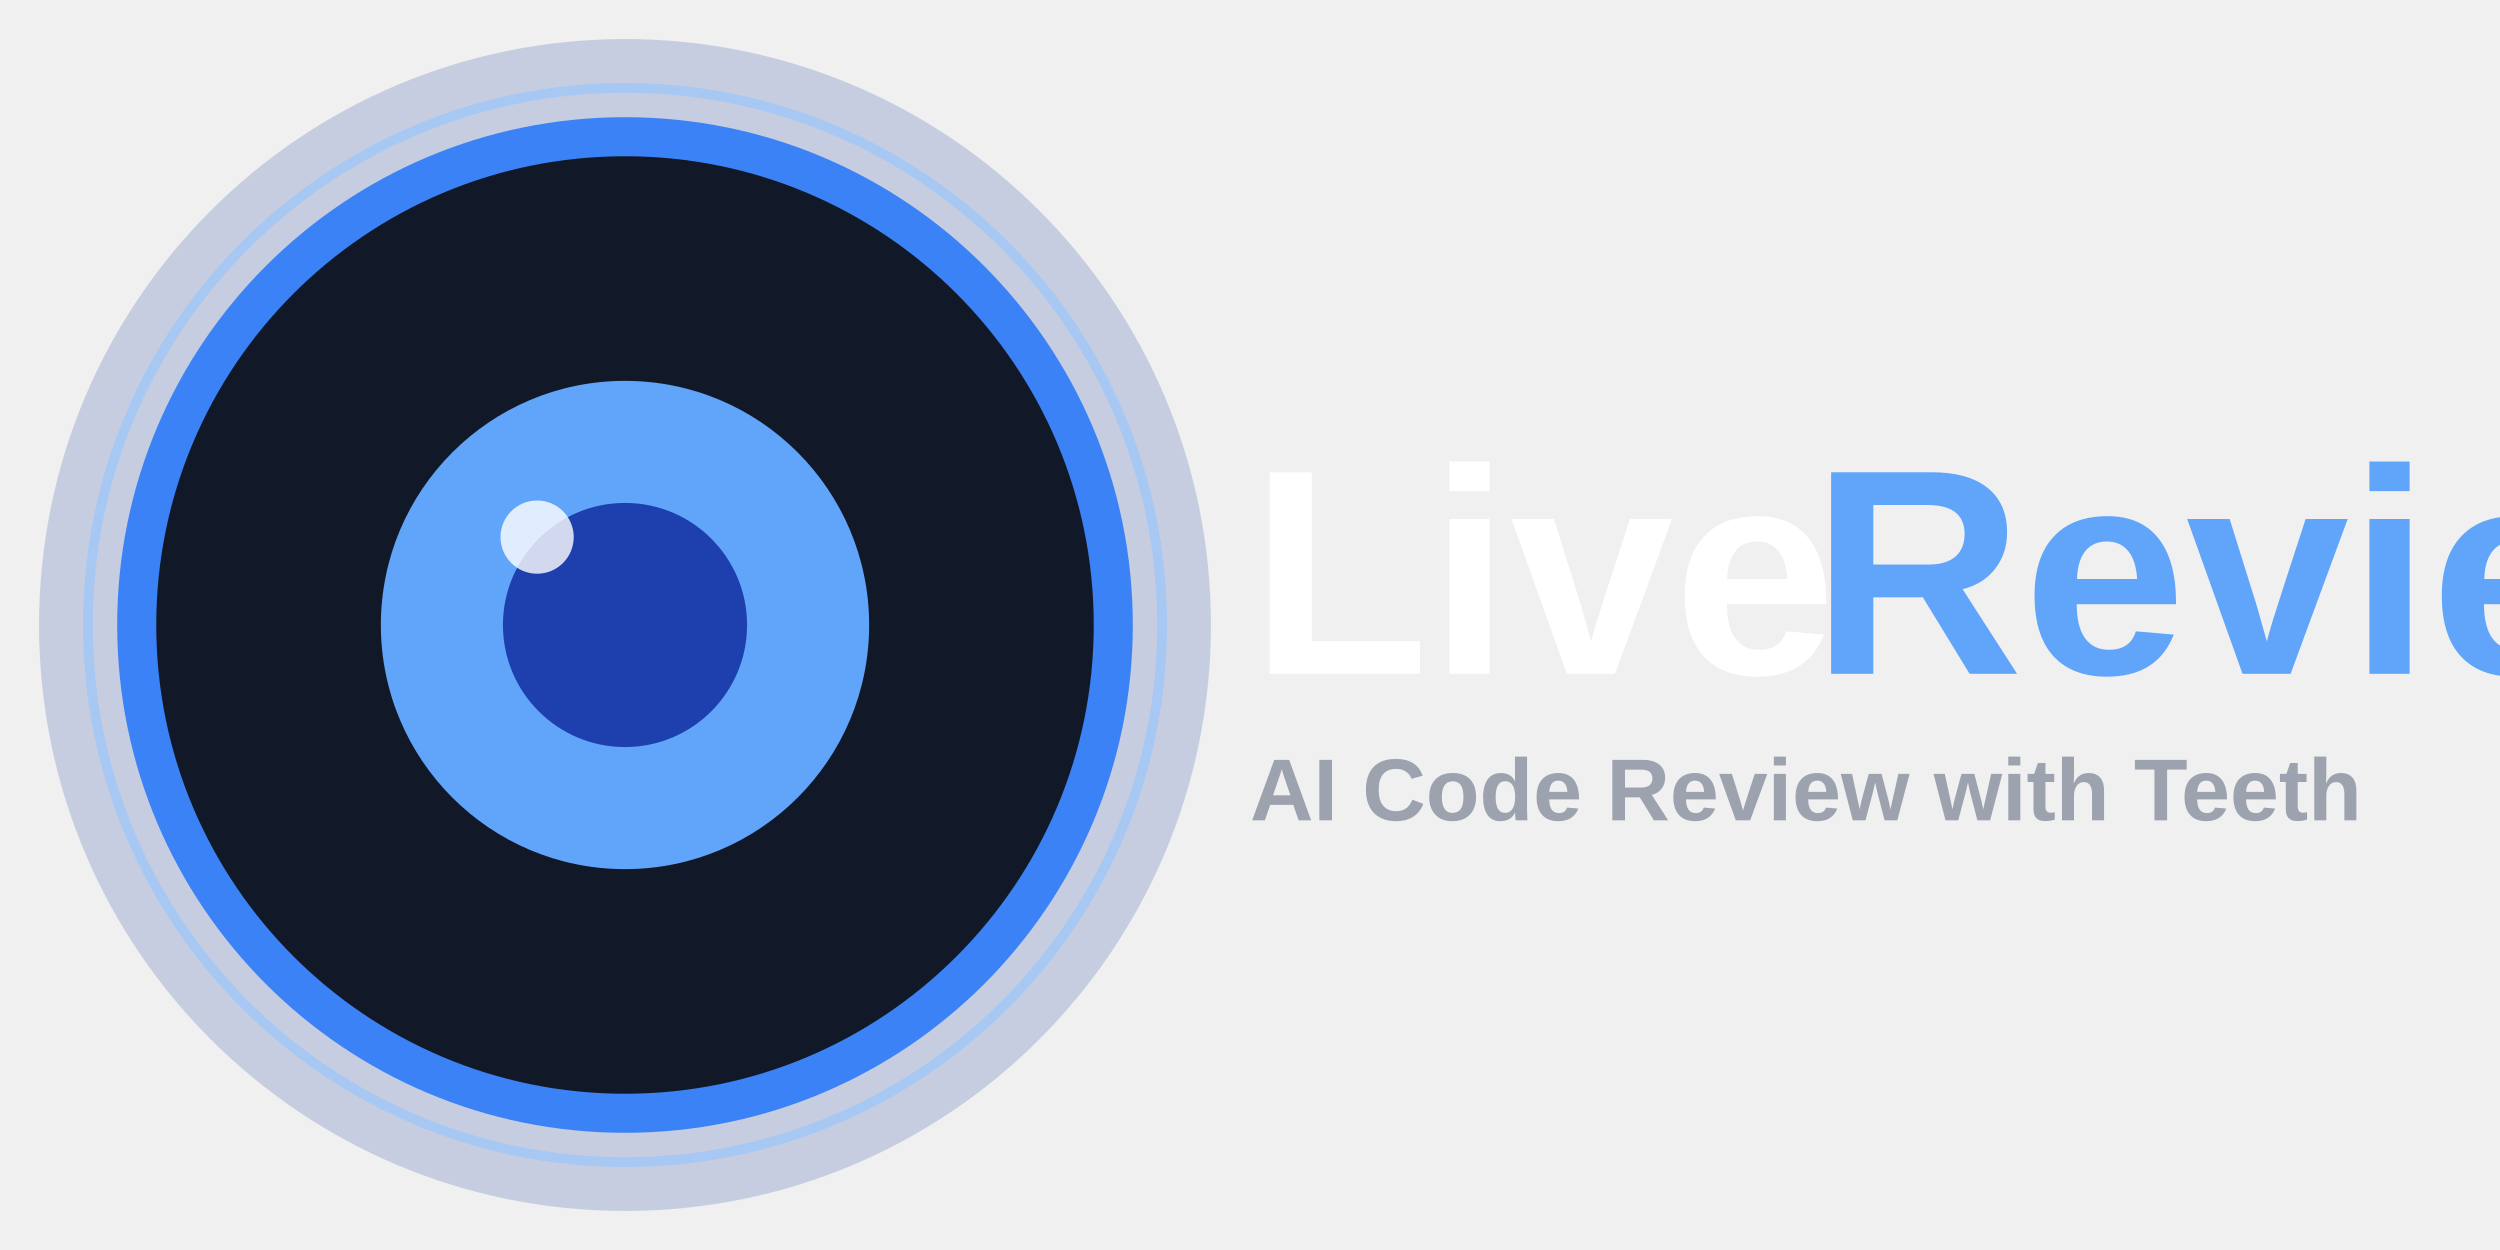
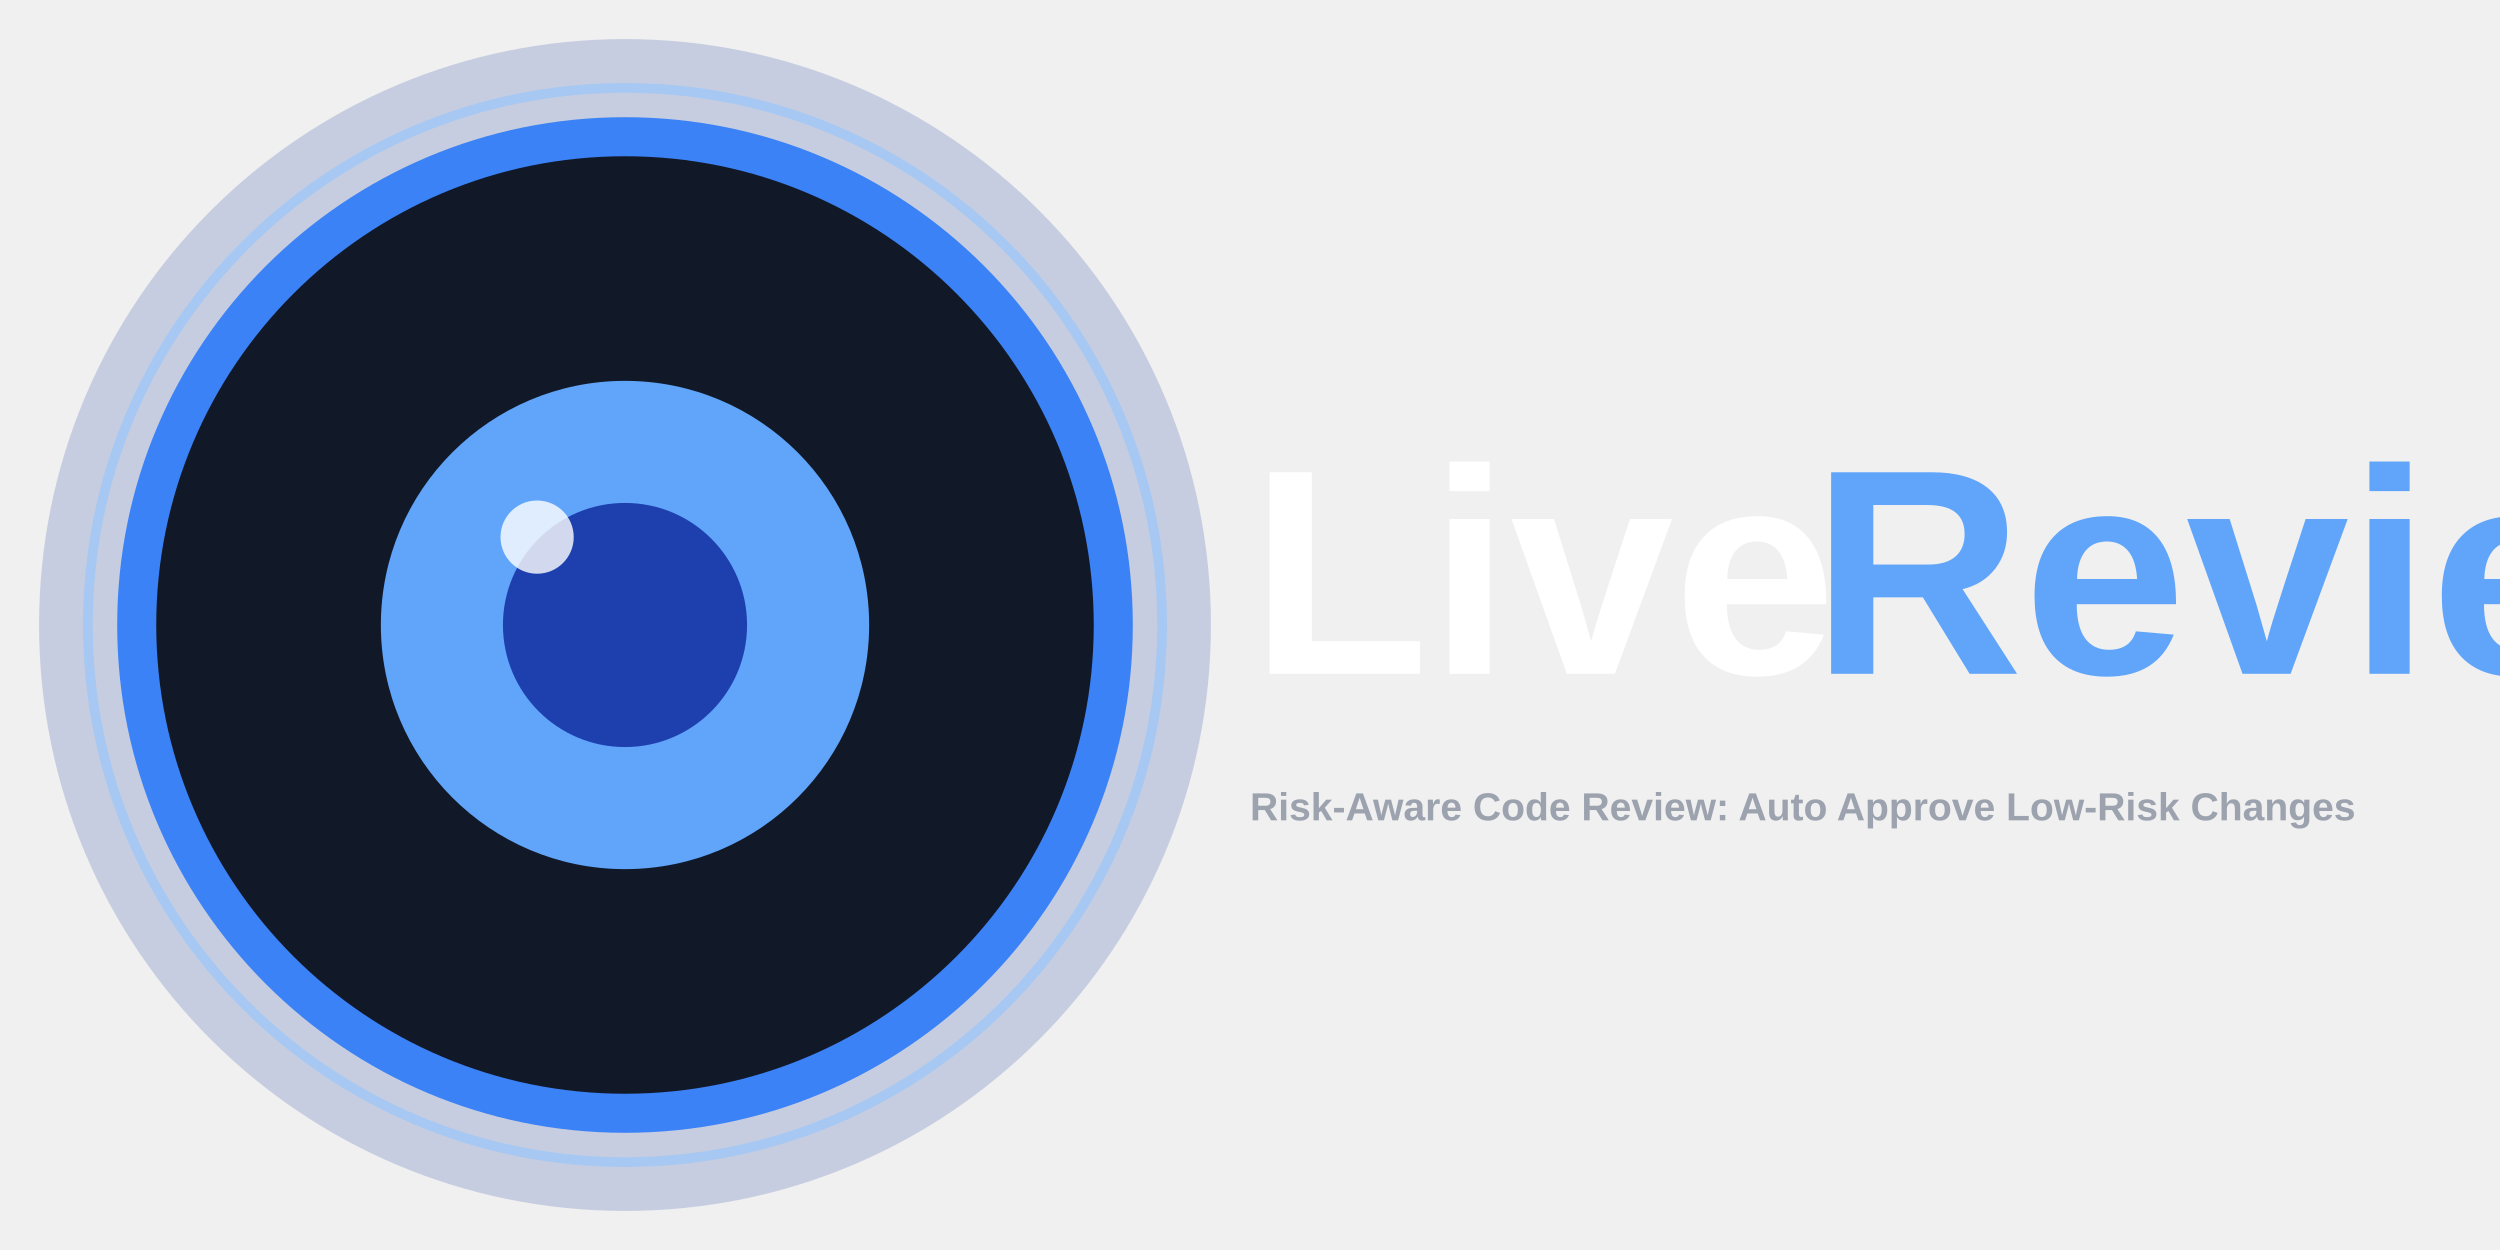
<svg xmlns="http://www.w3.org/2000/svg" width="1024" height="512" viewBox="0 0 1024 512" fill="none">
  <circle cx="256" cy="256" r="240" fill="#1E429F" opacity="0.2" />
  <circle cx="256" cy="256" r="200" fill="#111827" />
  <circle cx="256" cy="256" r="200" stroke="#3B82F6" stroke-width="16" />
  <circle cx="256" cy="256" r="100" fill="#60A5FA" />
  <circle cx="256" cy="256" r="50" fill="#1E40AF" />
  <path d="M235 220C235 228.284 228.284 235 220 235C211.716 235 205 228.284 205 220C205 211.716 211.716 205 220 205C228.284 205 235 211.716 235 220Z" fill="white" opacity="0.8" />
  <circle cx="256" cy="256" r="220" stroke="#93C5FD" stroke-width="4" opacity="0.6" />
  <g transform="translate(512, 256)" font-family="Arial, sans-serif" font-weight="bold">
    <text x="0" y="20" font-size="120" fill="white">Live</text>
    <text x="230" y="20" font-size="120" fill="#60A5FA">Review</text>
-     <text x="0" y="80" font-size="36" fill="#9CA3AF">AI Code Review with Teeth</text>
+     <text x="0" y="80" font-size="16" fill="#9CA3AF">Risk-Aware Code Review: Auto Approve Low-Risk Changes</text>
  </g>
</svg>
